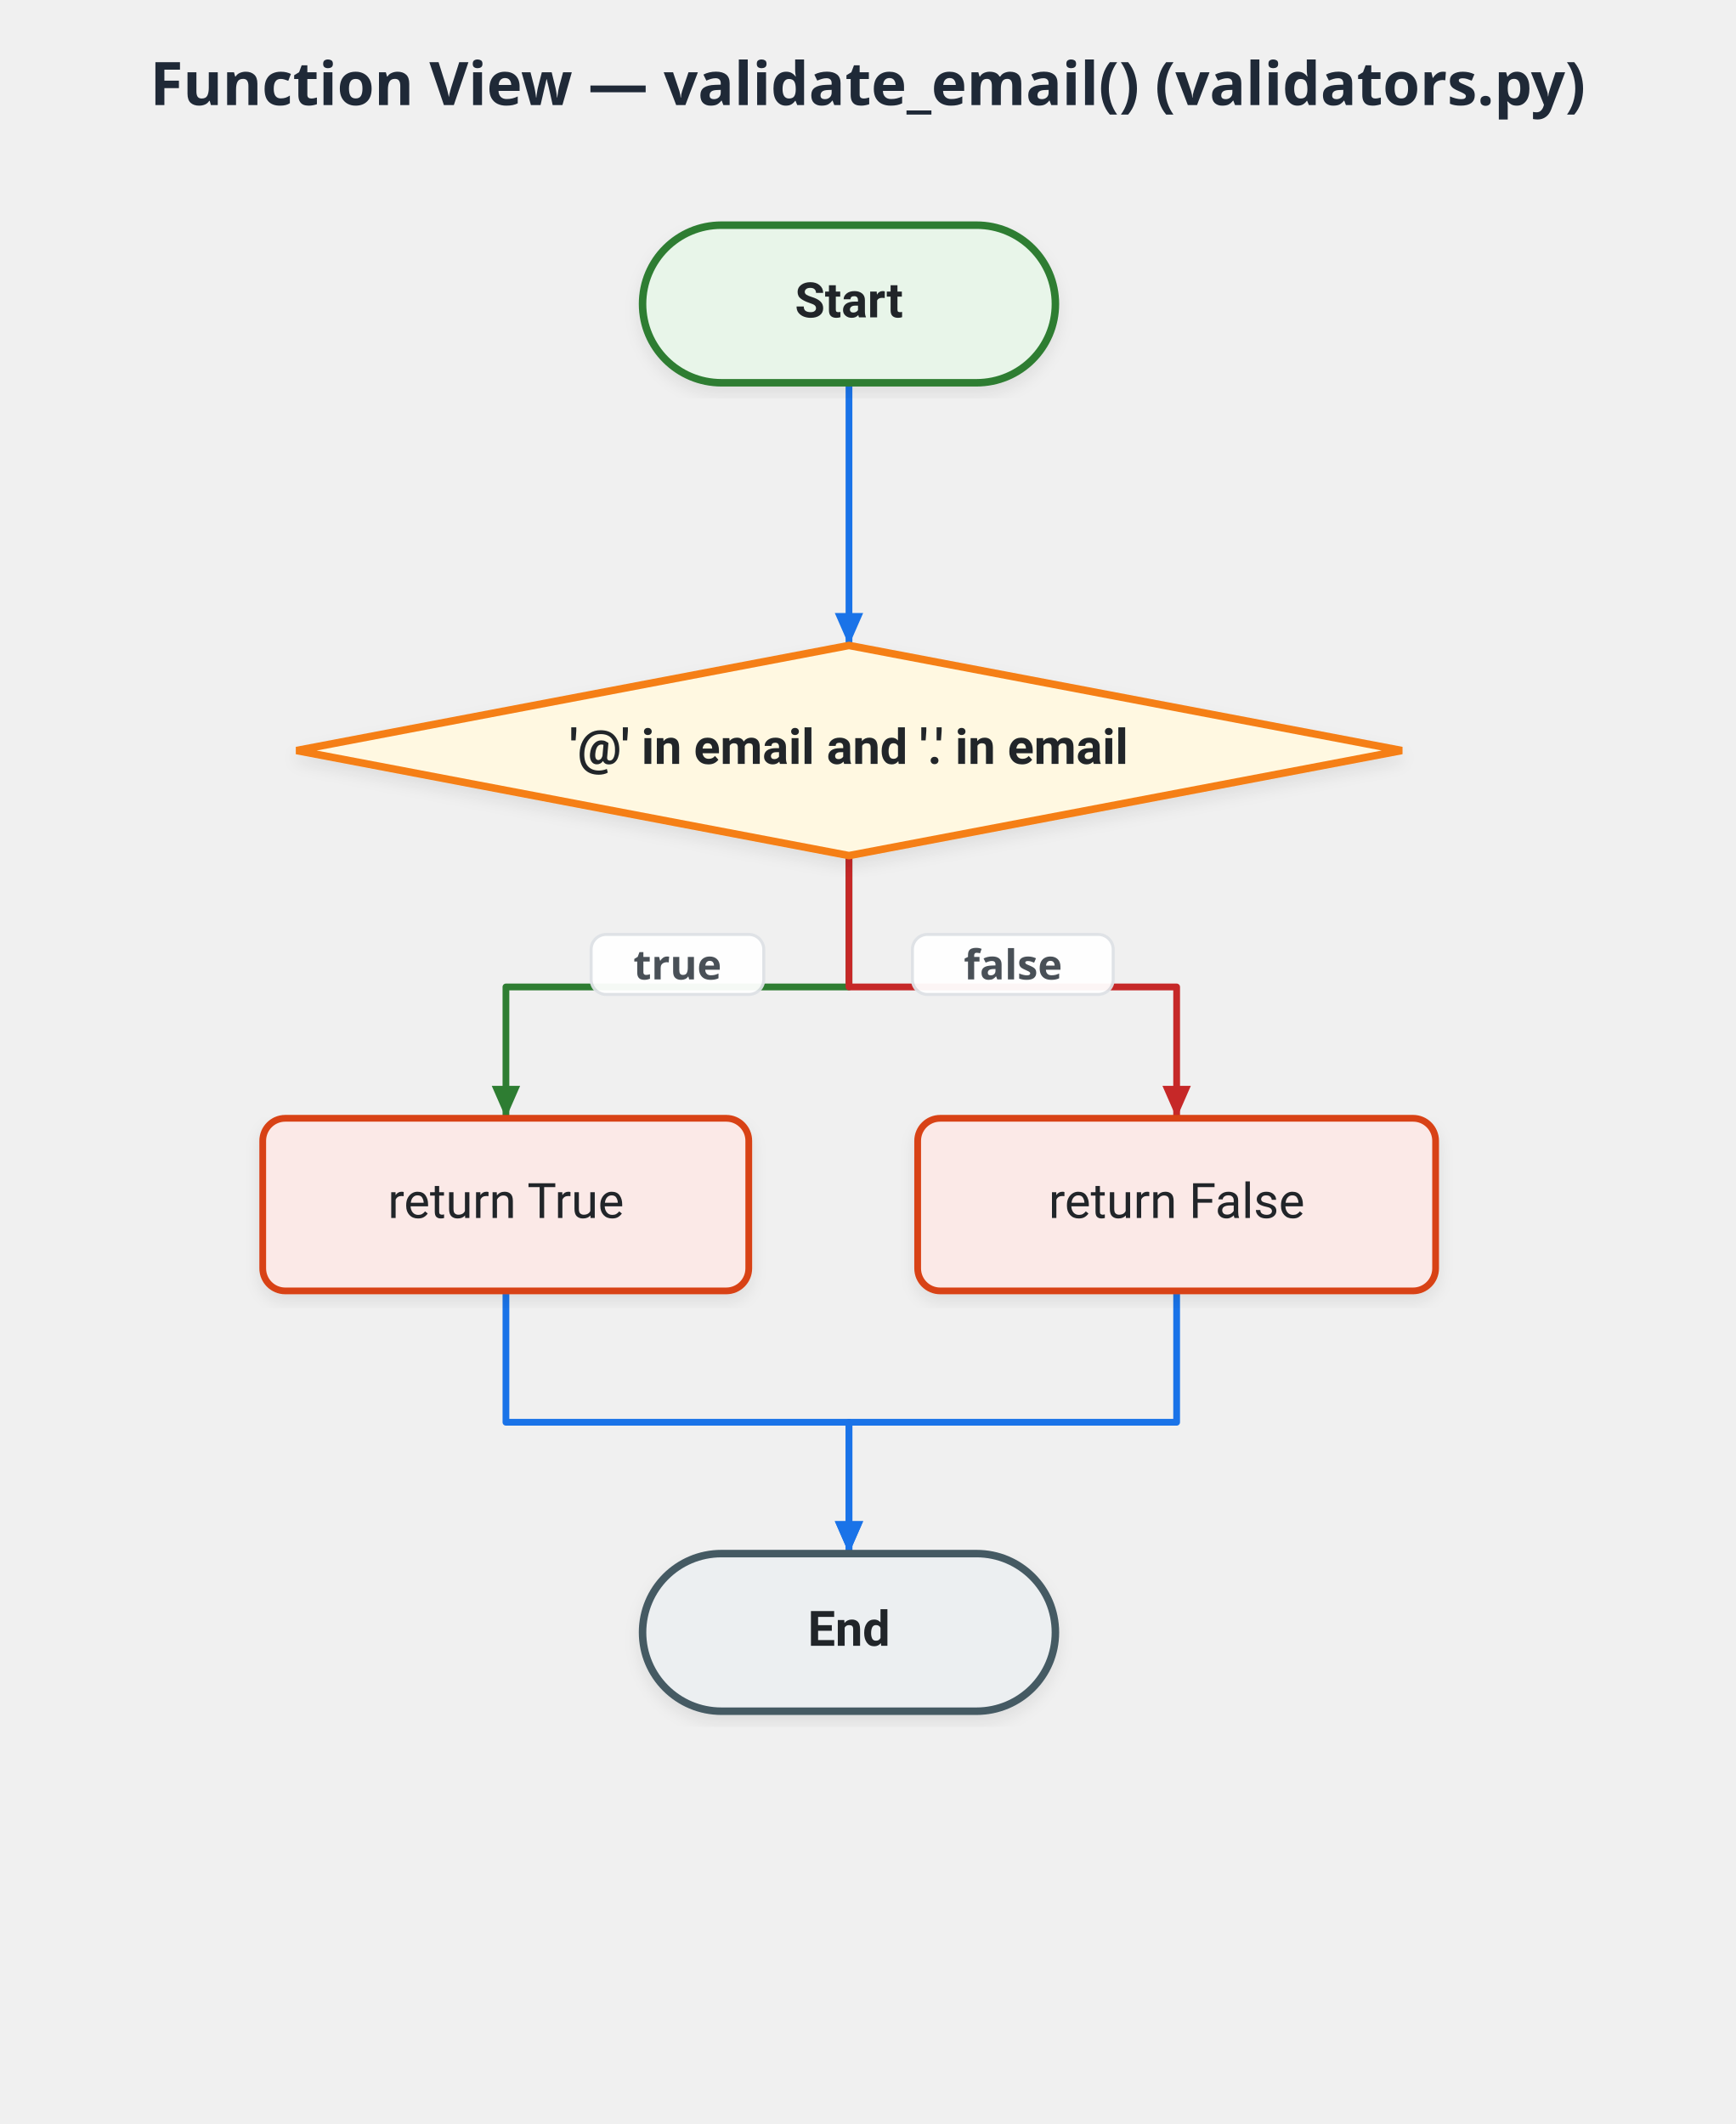
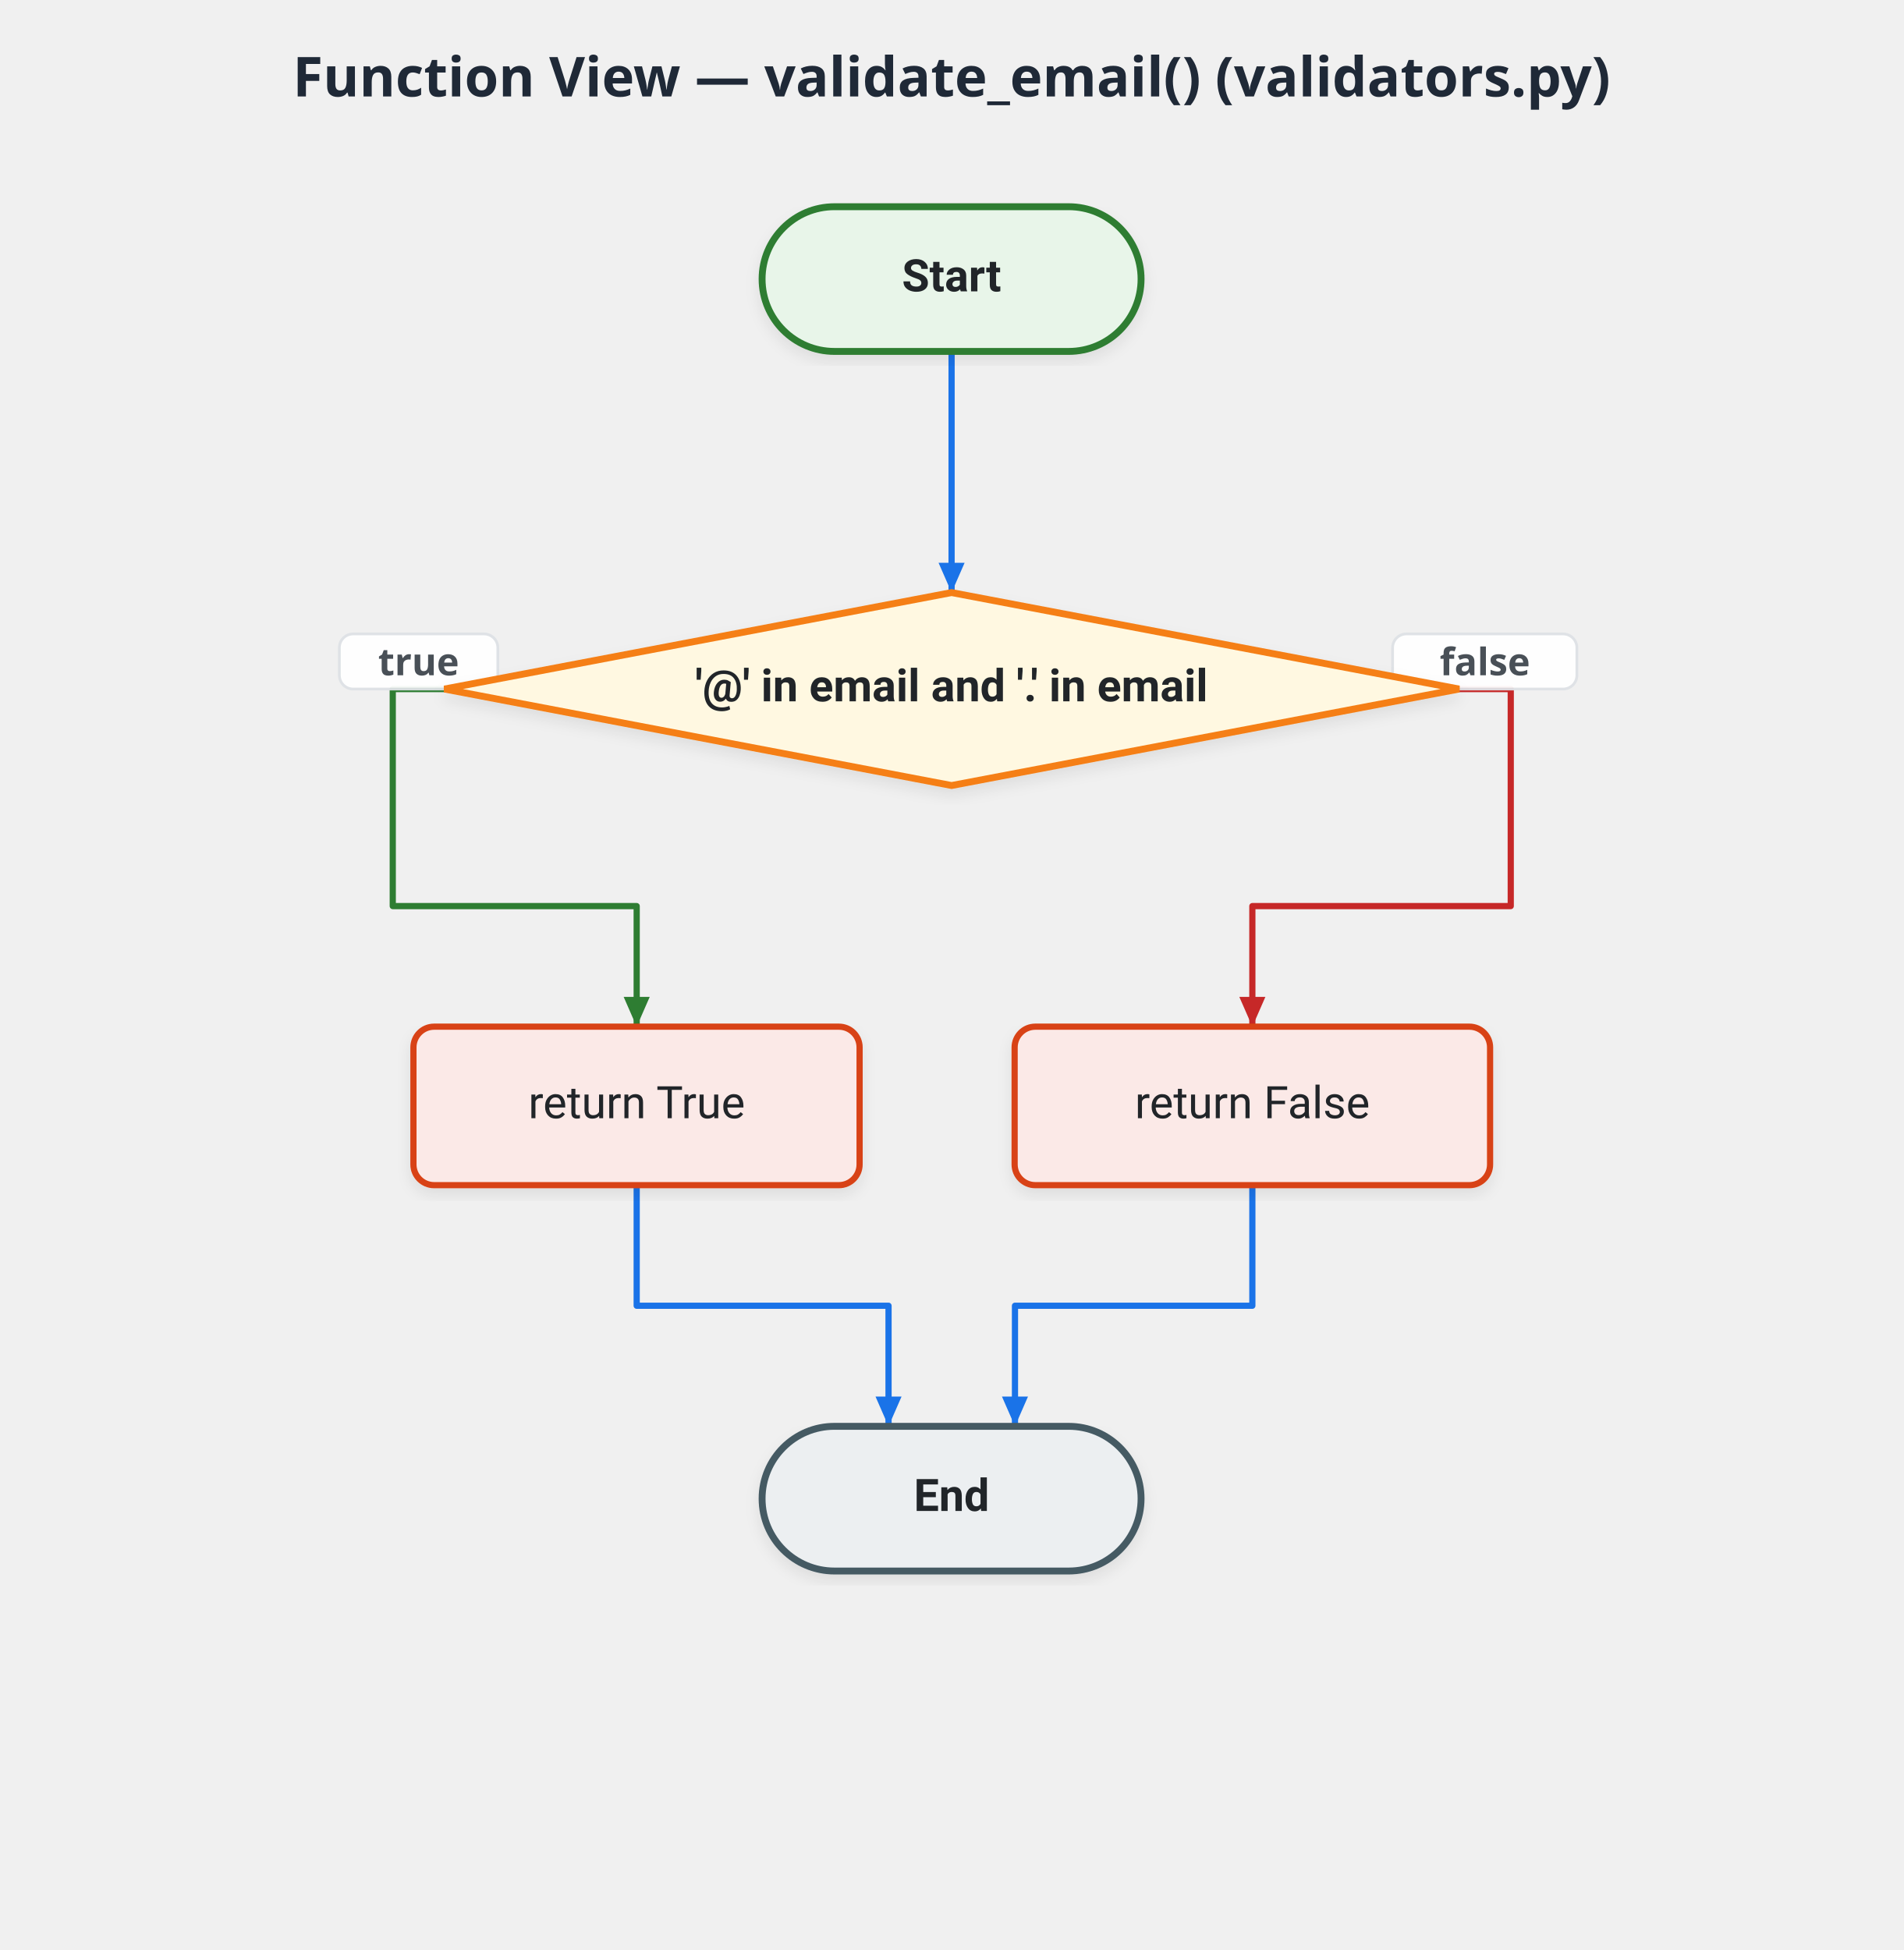
- <svg xmlns="http://www.w3.org/2000/svg" viewBox="0 0 462.5 566.0" width="462.5" height="566.0" class="flowbridge-diagram">
+ <svg xmlns="http://www.w3.org/2000/svg" viewBox="0 0 552.5 566.0" width="552.5" height="566.0" class="flowbridge-diagram">
  <defs>
    <marker id="arrow" viewBox="0 0 10 10" refX="8" refY="5" markerWidth="6" markerHeight="6" orient="auto-start-reverse">
      <path d="M 0 1.5 L 8 5 L 0 8.5 z" fill="#1a73e8" />
    </marker>
    <marker id="arrow-true" viewBox="0 0 10 10" refX="8" refY="5" markerWidth="6" markerHeight="6" orient="auto-start-reverse">
      <path d="M 0 1.5 L 8 5 L 0 8.5 z" fill="#2e7d32" />
    </marker>
    <marker id="arrow-false" viewBox="0 0 10 10" refX="8" refY="5" markerWidth="6" markerHeight="6" orient="auto-start-reverse">
      <path d="M 0 1.5 L 8 5 L 0 8.5 z" fill="#c62828" />
    </marker>
    <marker id="arrow-exception" viewBox="0 0 10 10" refX="8" refY="5" markerWidth="6" markerHeight="6" orient="auto-start-reverse">
      <path d="M 0 1.5 L 8 5 L 0 8.5 z" fill="#d32f2f" />
    </marker>
    <marker id="arrow-import" viewBox="0 0 10 10" refX="8" refY="5" markerWidth="6" markerHeight="6" orient="auto-start-reverse">
      <path d="M 0 1.5 L 8 5 L 0 8.5 z" fill="#1565c0" />
    </marker>
    <filter id="nodeShadow" x="-5%" y="-5%" width="110%" height="115%">
      <feDropShadow dx="0" dy="2" stdDeviation="2" flood-opacity="0.08" />
    </filter>
  </defs>
  <style>
    .node-text { font-family: -apple-system, BlinkMacSystemFont, "Segoe UI", Roboto, monospace; font-size: 13px; text-anchor: middle; dominant-baseline: middle; fill: #212529; }
    .node-subtext { font-family: sans-serif; font-size: 11px; fill: #6c757d; text-anchor: middle; }
    .edge-line { fill: none; stroke: #1a73e8; stroke-width: 1.8; stroke-linecap: round; stroke-linejoin: round; }
    .edge-true { stroke: #2e7d32; }
    .edge-false { stroke: #c62828; }
    .edge-back { stroke: #e65100; stroke-dasharray: 4,3; stroke-width: 1.6; }
    .edge-exception { stroke: #d32f2f; stroke-dasharray: 4,3; stroke-width: 1.8; }
    .edge-import { stroke: #1565c0; stroke-width: 2.0; }
    .edge-label { font-family: sans-serif; font-size: 11px; font-weight: 600; fill: #495057; text-anchor: middle; }
    .clickable { cursor: pointer; transition: transform 0.15s, filter 0.15s; }
    .clickable:hover { filter: brightness(0.95); }
  </style>
-   <text x="231.2" y="28" font-family="sans-serif" font-size="16" font-weight="bold" text-anchor="middle" fill="#1f2937">Function View — validate_email() (validators.py)</text>
-   <path d="M 226.2 102.0 L 226.2 172.0" class="edge-line" marker-end="url(#arrow)" />
-   <path d="M 226.2 228.0 L 226.2 263.0 L 134.8 263.0 L 134.8 298.0" class="edge-line edge-true" marker-end="url(#arrow-true)" />
-   <rect x="157.5" y="249.0" width="46.0" height="16" fill="#ffffff" stroke="#dee2e6" stroke-width="0.8" rx="4" opacity="0.95" />
-   <text x="180.5" y="261.0" class="edge-label">true</text>
-   <path d="M 134.8 344.0 L 134.8 379.0 L 226.2 379.0 L 226.2 414.0" class="edge-line" marker-end="url(#arrow)" />
-   <path d="M 226.2 228.0 L 226.2 263.0 L 313.5 263.0 L 313.5 298.0" class="edge-line edge-false" marker-end="url(#arrow-false)" />
-   <rect x="243.1" y="249.0" width="53.5" height="16" fill="#ffffff" stroke="#dee2e6" stroke-width="0.8" rx="4" opacity="0.95" />
-   <text x="269.9" y="261.0" class="edge-label">false</text>
-   <path d="M 313.5 344.0 L 313.5 379.0 L 226.2 379.0 L 226.2 414.0" class="edge-line" marker-end="url(#arrow)" />
-   <g id="fb1_WyI0OTQ4ZDM2Yy0zMWE4LTQzZDQtYTkzMi05NzgzMWVmMWExNzMiLDEsIm5vZGUiLCJmYjFfV3lJME9UUTRaRE0yWXkwek1XRTRMVFF6WkRRdFlUa3pNaTA1Tnpnek1XVm1NV0V4TnpNaUxERXNJbWR5WVhCb0lpd2lablZ1WTNScGIyNGlMQ0ptTkdRM1lqWXlOaTAyTnpnNUxUUXlOV0l0T1RVMFpTMW1ZemhqTVdRNE1EVmpabU1pTERJc01Dd2lkbUZzYVdSaGRHVmZaVzFoYVd3aVhRIiwwXQ" data-node-id="fb1_WyI0OTQ4ZDM2Yy0zMWE4LTQzZDQtYTkzMi05NzgzMWVmMWExNzMiLDEsIm5vZGUiLCJmYjFfV3lJME9UUTRaRE0yWXkwek1XRTRMVFF6WkRRdFlUa3pNaTA1Tnpnek1XVm1NV0V4TnpNaUxERXNJbWR5WVhCb0lpd2lablZ1WTNScGIyNGlMQ0ptTkdRM1lqWXlOaTAyTnpnNUxUUXlOV0l0T1RVMFpTMW1ZemhqTVdRNE1EVmpabU1pTERJc01Dd2lkbUZzYVdSaGRHVmZaVzFoYVd3aVhRIiwwXQ">
-     <rect x="171.2" y="60.0" width="110.0" height="42.0" rx="21.0" fill="#e8f5e9" stroke="#2e7d32" stroke-width="2" filter="url(#nodeShadow)" />
-     <text x="226.2" y="81.0" class="node-text" fill="#1b5e20" font-weight="600">Start</text>
+   <text x="276.2" y="28" font-family="sans-serif" font-size="16" font-weight="bold" text-anchor="middle" fill="#1f2937">Function View — validate_email() (validators.py)</text>
+   <path d="M 276.2 102.0 L 276.2 172.0" class="edge-line" marker-end="url(#arrow)" />
+   <path d="M 129.0 200.0 L 114.0 200.0 L 114.0 263.0 L 184.8 263.0 L 184.8 298.0" class="edge-line edge-true" marker-end="url(#arrow-true)" />
+   <rect x="98.5" y="184.0" width="46.0" height="16" fill="#ffffff" stroke="#dee2e6" stroke-width="0.8" rx="4" opacity="0.95" />
+   <text x="121.5" y="196.0" class="edge-label">true</text>
+   <path d="M 184.8 344.0 L 184.8 379.0 L 257.9 379.0 L 257.9 414.0" class="edge-line" marker-end="url(#arrow)" />
+   <path d="M 423.5 200.0 L 438.5 200.0 L 438.5 263.0 L 363.5 263.0 L 363.5 298.0" class="edge-line edge-false" marker-end="url(#arrow-false)" />
+   <rect x="404.2" y="184.0" width="53.5" height="16" fill="#ffffff" stroke="#dee2e6" stroke-width="0.8" rx="4" opacity="0.95" />
+   <text x="431.0" y="196.0" class="edge-label">false</text>
+   <path d="M 363.5 344.0 L 363.5 379.0 L 294.6 379.0 L 294.6 414.0" class="edge-line" marker-end="url(#arrow)" />
+   <g id="fb1_WyI3NjRmNTFjYi1lN2U4LTQyYzItYTFjYS0zZTUyYTlhNjc3YTciLDEsIm5vZGUiLCJmYjFfV3lJM05qUm1OVEZqWWkxbE4yVTRMVFF5WXpJdFlURmpZUzB6WlRVeVlUbGhOamMzWVRjaUxERXNJbWR5WVhCb0lpd2lablZ1WTNScGIyNGlMQ0poTURJMk16ZzRaUzB5TkRoa0xUUTRaVEl0T0RabFlpMHdaVGRsWldKbU1qSmtNREVpTERJc01Dd2lkbUZzYVdSaGRHVmZaVzFoYVd3aVhRIiwwXQ" data-node-id="fb1_WyI3NjRmNTFjYi1lN2U4LTQyYzItYTFjYS0zZTUyYTlhNjc3YTciLDEsIm5vZGUiLCJmYjFfV3lJM05qUm1OVEZqWWkxbE4yVTRMVFF5WXpJdFlURmpZUzB6WlRVeVlUbGhOamMzWVRjaUxERXNJbWR5WVhCb0lpd2lablZ1WTNScGIyNGlMQ0poTURJMk16ZzRaUzB5TkRoa0xUUTRaVEl0T0RabFlpMHdaVGRsWldKbU1qSmtNREVpTERJc01Dd2lkbUZzYVdSaGRHVmZaVzFoYVd3aVhRIiwwXQ">
+     <rect x="221.2" y="60.0" width="110.0" height="42.0" rx="21.0" fill="#e8f5e9" stroke="#2e7d32" stroke-width="2" filter="url(#nodeShadow)" />
+     <text x="276.2" y="81.0" class="node-text" fill="#1b5e20" font-weight="600">Start</text>
  </g>
-   <g id="fb1_WyI0OTQ4ZDM2Yy0zMWE4LTQzZDQtYTkzMi05NzgzMWVmMWExNzMiLDEsIm5vZGUiLCJmYjFfV3lJME9UUTRaRE0yWXkwek1XRTRMVFF6WkRRdFlUa3pNaTA1Tnpnek1XVm1NV0V4TnpNaUxERXNJbWR5WVhCb0lpd2lablZ1WTNScGIyNGlMQ0ptTkdRM1lqWXlOaTAyTnpnNUxUUXlOV0l0T1RVMFpTMW1ZemhqTVdRNE1EVmpabU1pTERJc01Dd2lkbUZzYVdSaGRHVmZaVzFoYVd3aVhRIiwxXQ" data-node-id="fb1_WyI0OTQ4ZDM2Yy0zMWE4LTQzZDQtYTkzMi05NzgzMWVmMWExNzMiLDEsIm5vZGUiLCJmYjFfV3lJME9UUTRaRE0yWXkwek1XRTRMVFF6WkRRdFlUa3pNaTA1Tnpnek1XVm1NV0V4TnpNaUxERXNJbWR5WVhCb0lpd2lablZ1WTNScGIyNGlMQ0ptTkdRM1lqWXlOaTAyTnpnNUxUUXlOV0l0T1RVMFpTMW1ZemhqTVdRNE1EVmpabU1pTERJc01Dd2lkbUZzYVdSaGRHVmZaVzFoYVd3aVhRIiwxXQ">
-     <rect x="171.2" y="414.0" width="110.0" height="42.0" rx="21.0" fill="#eceff1" stroke="#455a64" stroke-width="2" filter="url(#nodeShadow)" />
-     <text x="226.2" y="435.0" class="node-text" fill="#263238" font-weight="600">End</text>
+   <g id="fb1_WyI3NjRmNTFjYi1lN2U4LTQyYzItYTFjYS0zZTUyYTlhNjc3YTciLDEsIm5vZGUiLCJmYjFfV3lJM05qUm1OVEZqWWkxbE4yVTRMVFF5WXpJdFlURmpZUzB6WlRVeVlUbGhOamMzWVRjaUxERXNJbWR5WVhCb0lpd2lablZ1WTNScGIyNGlMQ0poTURJMk16ZzRaUzB5TkRoa0xUUTRaVEl0T0RabFlpMHdaVGRsWldKbU1qSmtNREVpTERJc01Dd2lkbUZzYVdSaGRHVmZaVzFoYVd3aVhRIiwxXQ" data-node-id="fb1_WyI3NjRmNTFjYi1lN2U4LTQyYzItYTFjYS0zZTUyYTlhNjc3YTciLDEsIm5vZGUiLCJmYjFfV3lJM05qUm1OVEZqWWkxbE4yVTRMVFF5WXpJdFlURmpZUzB6WlRVeVlUbGhOamMzWVRjaUxERXNJbWR5WVhCb0lpd2lablZ1WTNScGIyNGlMQ0poTURJMk16ZzRaUzB5TkRoa0xUUTRaVEl0T0RabFlpMHdaVGRsWldKbU1qSmtNREVpTERJc01Dd2lkbUZzYVdSaGRHVmZaVzFoYVd3aVhRIiwxXQ">
+     <rect x="221.2" y="414.0" width="110.0" height="42.0" rx="21.0" fill="#eceff1" stroke="#455a64" stroke-width="2" filter="url(#nodeShadow)" />
+     <text x="276.2" y="435.0" class="node-text" fill="#263238" font-weight="600">End</text>
  </g>
-   <g id="fb1_WyI0OTQ4ZDM2Yy0zMWE4LTQzZDQtYTkzMi05NzgzMWVmMWExNzMiLDEsIm5vZGUiLCJmYjFfV3lJME9UUTRaRE0yWXkwek1XRTRMVFF6WkRRdFlUa3pNaTA1Tnpnek1XVm1NV0V4TnpNaUxERXNJbWR5WVhCb0lpd2lablZ1WTNScGIyNGlMQ0ptTkdRM1lqWXlOaTAyTnpnNUxUUXlOV0l0T1RVMFpTMW1ZemhqTVdRNE1EVmpabU1pTERJc01Dd2lkbUZzYVdSaGRHVmZaVzFoYVd3aVhRIiwyXQ" data-node-id="fb1_WyI0OTQ4ZDM2Yy0zMWE4LTQzZDQtYTkzMi05NzgzMWVmMWExNzMiLDEsIm5vZGUiLCJmYjFfV3lJME9UUTRaRE0yWXkwek1XRTRMVFF6WkRRdFlUa3pNaTA1Tnpnek1XVm1NV0V4TnpNaUxERXNJbWR5WVhCb0lpd2lablZ1WTNScGIyNGlMQ0ptTkdRM1lqWXlOaTAyTnpnNUxUUXlOV0l0T1RVMFpTMW1ZemhqTVdRNE1EVmpabU1pTERJc01Dd2lkbUZzYVdSaGRHVmZaVzFoYVd3aVhRIiwyXQ" data-file-id="f4d7b626-6789-425b-954e-fc8c1d805cfc" data-start-line="3" data-end-line="3">
-     <polygon points="226.2,172.0 373.5,200.0 226.2,228.0 79.0,200.0" fill="#fff8e1" stroke="#f57f17" stroke-width="2" filter="url(#nodeShadow)" />
-     <text x="226.2" y="200.0" class="node-text" fill="#e65100" font-weight="600">'@' in email and '.' in email</text>
+   <g id="fb1_WyI3NjRmNTFjYi1lN2U4LTQyYzItYTFjYS0zZTUyYTlhNjc3YTciLDEsIm5vZGUiLCJmYjFfV3lJM05qUm1OVEZqWWkxbE4yVTRMVFF5WXpJdFlURmpZUzB6WlRVeVlUbGhOamMzWVRjaUxERXNJbWR5WVhCb0lpd2lablZ1WTNScGIyNGlMQ0poTURJMk16ZzRaUzB5TkRoa0xUUTRaVEl0T0RabFlpMHdaVGRsWldKbU1qSmtNREVpTERJc01Dd2lkbUZzYVdSaGRHVmZaVzFoYVd3aVhRIiwyXQ" data-node-id="fb1_WyI3NjRmNTFjYi1lN2U4LTQyYzItYTFjYS0zZTUyYTlhNjc3YTciLDEsIm5vZGUiLCJmYjFfV3lJM05qUm1OVEZqWWkxbE4yVTRMVFF5WXpJdFlURmpZUzB6WlRVeVlUbGhOamMzWVRjaUxERXNJbWR5WVhCb0lpd2lablZ1WTNScGIyNGlMQ0poTURJMk16ZzRaUzB5TkRoa0xUUTRaVEl0T0RabFlpMHdaVGRsWldKbU1qSmtNREVpTERJc01Dd2lkbUZzYVdSaGRHVmZaVzFoYVd3aVhRIiwyXQ" data-file-id="a026388e-248d-48e2-86eb-0e7eebf22d01" data-start-line="3" data-end-line="3">
+     <polygon points="276.2,172.0 423.5,200.0 276.2,228.0 129.0,200.0" fill="#fff8e1" stroke="#f57f17" stroke-width="2" filter="url(#nodeShadow)" />
+     <text x="276.2" y="200.0" class="node-text" fill="#e65100" font-weight="600">'@' in email and '.' in email</text>
  </g>
-   <g id="fb1_WyI0OTQ4ZDM2Yy0zMWE4LTQzZDQtYTkzMi05NzgzMWVmMWExNzMiLDEsIm5vZGUiLCJmYjFfV3lJME9UUTRaRE0yWXkwek1XRTRMVFF6WkRRdFlUa3pNaTA1Tnpnek1XVm1NV0V4TnpNaUxERXNJbWR5WVhCb0lpd2lablZ1WTNScGIyNGlMQ0ptTkdRM1lqWXlOaTAyTnpnNUxUUXlOV0l0T1RVMFpTMW1ZemhqTVdRNE1EVmpabU1pTERJc01Dd2lkbUZzYVdSaGRHVmZaVzFoYVd3aVhRIiwzXQ" data-node-id="fb1_WyI0OTQ4ZDM2Yy0zMWE4LTQzZDQtYTkzMi05NzgzMWVmMWExNzMiLDEsIm5vZGUiLCJmYjFfV3lJME9UUTRaRE0yWXkwek1XRTRMVFF6WkRRdFlUa3pNaTA1Tnpnek1XVm1NV0V4TnpNaUxERXNJbWR5WVhCb0lpd2lablZ1WTNScGIyNGlMQ0ptTkdRM1lqWXlOaTAyTnpnNUxUUXlOV0l0T1RVMFpTMW1ZemhqTVdRNE1EVmpabU1pTERJc01Dd2lkbUZzYVdSaGRHVmZaVzFoYVd3aVhRIiwzXQ" data-file-id="f4d7b626-6789-425b-954e-fc8c1d805cfc" data-start-line="4" data-end-line="4">
-     <rect x="70.0" y="298.0" width="129.5" height="46.0" rx="6" fill="#fbe9e7" stroke="#d84315" stroke-width="1.8" filter="url(#nodeShadow)" />
-     <text x="134.8" y="321.0" class="node-text" fill="#bf360c">return True</text>
+   <g id="fb1_WyI3NjRmNTFjYi1lN2U4LTQyYzItYTFjYS0zZTUyYTlhNjc3YTciLDEsIm5vZGUiLCJmYjFfV3lJM05qUm1OVEZqWWkxbE4yVTRMVFF5WXpJdFlURmpZUzB6WlRVeVlUbGhOamMzWVRjaUxERXNJbWR5WVhCb0lpd2lablZ1WTNScGIyNGlMQ0poTURJMk16ZzRaUzB5TkRoa0xUUTRaVEl0T0RabFlpMHdaVGRsWldKbU1qSmtNREVpTERJc01Dd2lkbUZzYVdSaGRHVmZaVzFoYVd3aVhRIiwzXQ" data-node-id="fb1_WyI3NjRmNTFjYi1lN2U4LTQyYzItYTFjYS0zZTUyYTlhNjc3YTciLDEsIm5vZGUiLCJmYjFfV3lJM05qUm1OVEZqWWkxbE4yVTRMVFF5WXpJdFlURmpZUzB6WlRVeVlUbGhOamMzWVRjaUxERXNJbWR5WVhCb0lpd2lablZ1WTNScGIyNGlMQ0poTURJMk16ZzRaUzB5TkRoa0xUUTRaVEl0T0RabFlpMHdaVGRsWldKbU1qSmtNREVpTERJc01Dd2lkbUZzYVdSaGRHVmZaVzFoYVd3aVhRIiwzXQ" data-file-id="a026388e-248d-48e2-86eb-0e7eebf22d01" data-start-line="4" data-end-line="4">
+     <rect x="120.0" y="298.0" width="129.5" height="46.0" rx="6" fill="#fbe9e7" stroke="#d84315" stroke-width="1.8" filter="url(#nodeShadow)" />
+     <text x="184.8" y="321.0" class="node-text" fill="#bf360c">return True</text>
  </g>
-   <g id="fb1_WyI0OTQ4ZDM2Yy0zMWE4LTQzZDQtYTkzMi05NzgzMWVmMWExNzMiLDEsIm5vZGUiLCJmYjFfV3lJME9UUTRaRE0yWXkwek1XRTRMVFF6WkRRdFlUa3pNaTA1Tnpnek1XVm1NV0V4TnpNaUxERXNJbWR5WVhCb0lpd2lablZ1WTNScGIyNGlMQ0ptTkdRM1lqWXlOaTAyTnpnNUxUUXlOV0l0T1RVMFpTMW1ZemhqTVdRNE1EVmpabU1pTERJc01Dd2lkbUZzYVdSaGRHVmZaVzFoYVd3aVhRIiw0XQ" data-node-id="fb1_WyI0OTQ4ZDM2Yy0zMWE4LTQzZDQtYTkzMi05NzgzMWVmMWExNzMiLDEsIm5vZGUiLCJmYjFfV3lJME9UUTRaRE0yWXkwek1XRTRMVFF6WkRRdFlUa3pNaTA1Tnpnek1XVm1NV0V4TnpNaUxERXNJbWR5WVhCb0lpd2lablZ1WTNScGIyNGlMQ0ptTkdRM1lqWXlOaTAyTnpnNUxUUXlOV0l0T1RVMFpTMW1ZemhqTVdRNE1EVmpabU1pTERJc01Dd2lkbUZzYVdSaGRHVmZaVzFoYVd3aVhRIiw0XQ" data-file-id="f4d7b626-6789-425b-954e-fc8c1d805cfc" data-start-line="5" data-end-line="5">
-     <rect x="244.5" y="298.0" width="138.0" height="46.0" rx="6" fill="#fbe9e7" stroke="#d84315" stroke-width="1.8" filter="url(#nodeShadow)" />
-     <text x="313.5" y="321.0" class="node-text" fill="#bf360c">return False</text>
+   <g id="fb1_WyI3NjRmNTFjYi1lN2U4LTQyYzItYTFjYS0zZTUyYTlhNjc3YTciLDEsIm5vZGUiLCJmYjFfV3lJM05qUm1OVEZqWWkxbE4yVTRMVFF5WXpJdFlURmpZUzB6WlRVeVlUbGhOamMzWVRjaUxERXNJbWR5WVhCb0lpd2lablZ1WTNScGIyNGlMQ0poTURJMk16ZzRaUzB5TkRoa0xUUTRaVEl0T0RabFlpMHdaVGRsWldKbU1qSmtNREVpTERJc01Dd2lkbUZzYVdSaGRHVmZaVzFoYVd3aVhRIiw0XQ" data-node-id="fb1_WyI3NjRmNTFjYi1lN2U4LTQyYzItYTFjYS0zZTUyYTlhNjc3YTciLDEsIm5vZGUiLCJmYjFfV3lJM05qUm1OVEZqWWkxbE4yVTRMVFF5WXpJdFlURmpZUzB6WlRVeVlUbGhOamMzWVRjaUxERXNJbWR5WVhCb0lpd2lablZ1WTNScGIyNGlMQ0poTURJMk16ZzRaUzB5TkRoa0xUUTRaVEl0T0RabFlpMHdaVGRsWldKbU1qSmtNREVpTERJc01Dd2lkbUZzYVdSaGRHVmZaVzFoYVd3aVhRIiw0XQ" data-file-id="a026388e-248d-48e2-86eb-0e7eebf22d01" data-start-line="5" data-end-line="5">
+     <rect x="294.5" y="298.0" width="138.0" height="46.0" rx="6" fill="#fbe9e7" stroke="#d84315" stroke-width="1.8" filter="url(#nodeShadow)" />
+     <text x="363.5" y="321.0" class="node-text" fill="#bf360c">return False</text>
  </g>
</svg>
